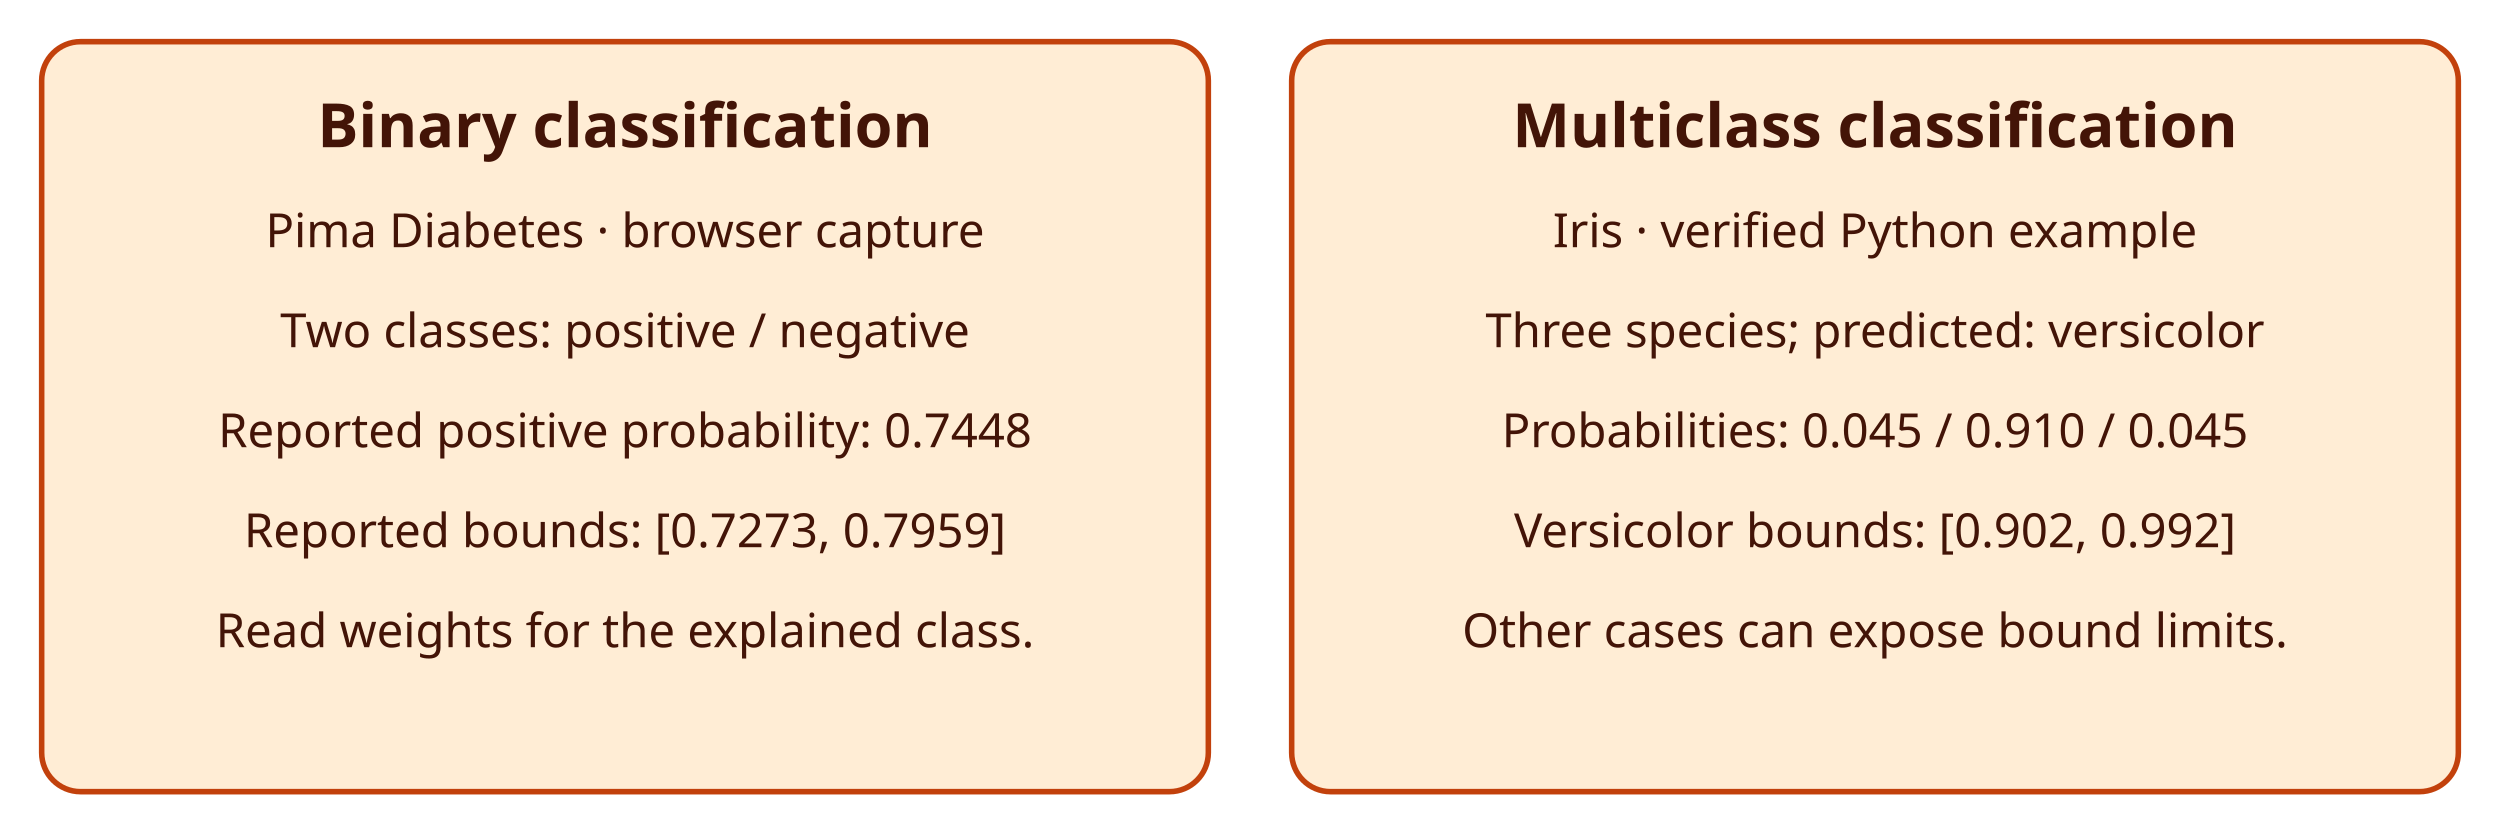
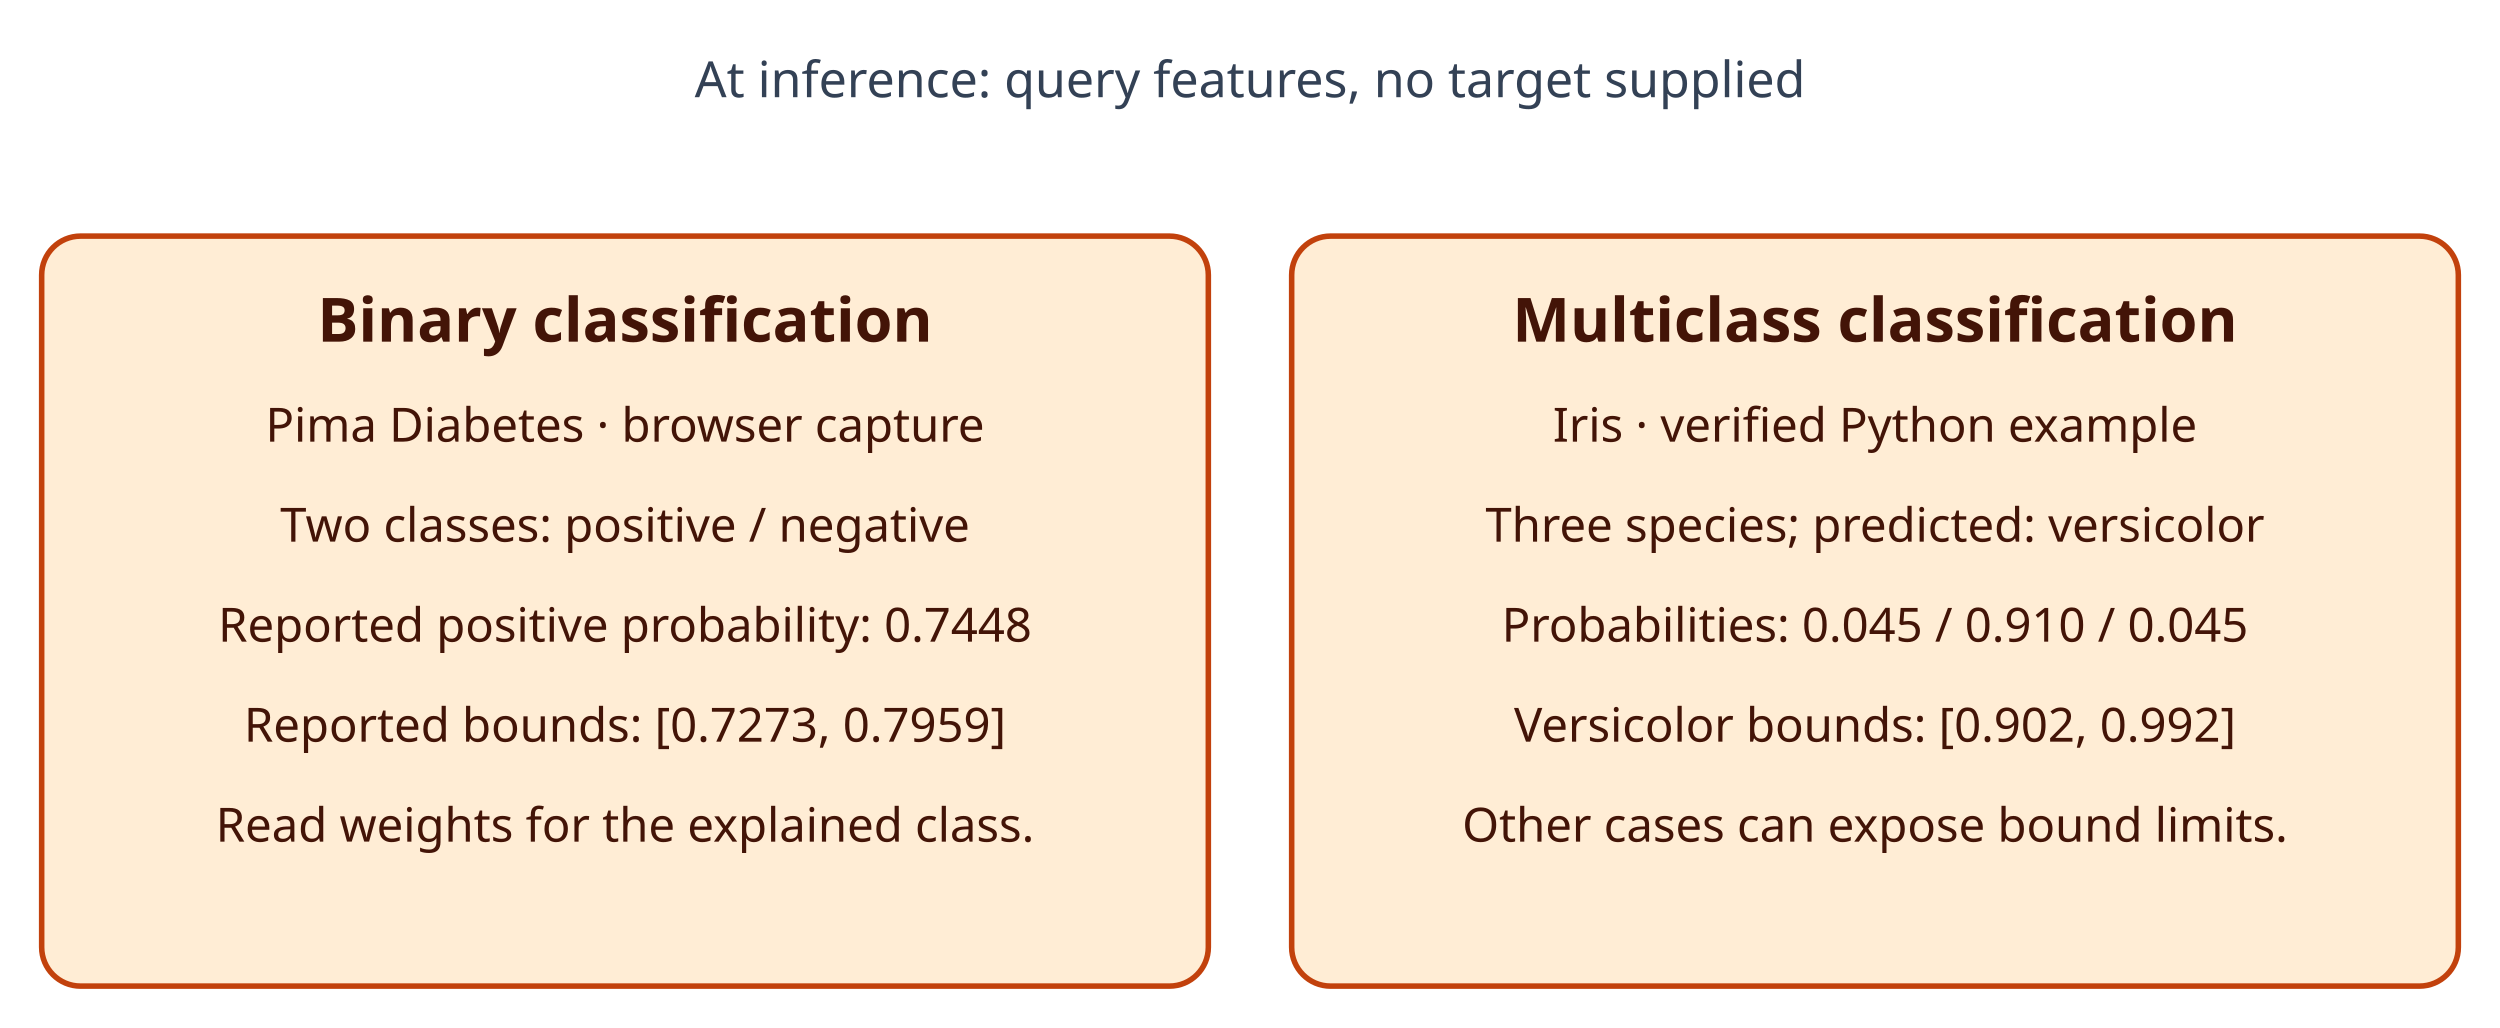
- <svg xmlns="http://www.w3.org/2000/svg" viewBox="0 0 900 300" role="img" aria-labelledby="title">
-   <rect x="15" y="15" width="420" height="270" rx="14" fill="#ffedd5" stroke="#c2410c" stroke-width="2" />
-   <text x="225.0" y="53" text-anchor="middle" font-family="sans-serif" font-size="22" font-weight="bold" fill="#431407">Binary classification</text>
-   <text x="225.0" y="89" text-anchor="middle" font-family="sans-serif" font-size="17" font-weight="normal" fill="#431407">Pima Diabetes · browser capture</text>
-   <text x="225.0" y="125" text-anchor="middle" font-family="sans-serif" font-size="17" font-weight="normal" fill="#431407">Two classes: positive / negative</text>
-   <text x="225.0" y="161" text-anchor="middle" font-family="sans-serif" font-size="17" font-weight="normal" fill="#431407">Reported positive probability: 0.7448</text>
-   <text x="225.0" y="197" text-anchor="middle" font-family="sans-serif" font-size="17" font-weight="normal" fill="#431407">Reported bounds: [0.7273, 0.7959]</text>
-   <text x="225.0" y="233" text-anchor="middle" font-family="sans-serif" font-size="17" font-weight="normal" fill="#431407">Read weights for the explained class.</text>
-   <rect x="465" y="15" width="420" height="270" rx="14" fill="#ffedd5" stroke="#c2410c" stroke-width="2" />
-   <text x="675.0" y="53" text-anchor="middle" font-family="sans-serif" font-size="22" font-weight="bold" fill="#431407">Multiclass classification</text>
-   <text x="675.0" y="89" text-anchor="middle" font-family="sans-serif" font-size="17" font-weight="normal" fill="#431407">Iris · verified Python example</text>
-   <text x="675.0" y="125" text-anchor="middle" font-family="sans-serif" font-size="17" font-weight="normal" fill="#431407">Three species; predicted: versicolor</text>
-   <text x="675.0" y="161" text-anchor="middle" font-family="sans-serif" font-size="17" font-weight="normal" fill="#431407">Probabilities: 0.045 / 0.910 / 0.045</text>
-   <text x="675.0" y="197" text-anchor="middle" font-family="sans-serif" font-size="17" font-weight="normal" fill="#431407">Versicolor bounds: [0.902, 0.992]</text>
-   <text x="675.0" y="233" text-anchor="middle" font-family="sans-serif" font-size="17" font-weight="normal" fill="#431407">Other cases can expose bound limits.</text>
+ <svg xmlns="http://www.w3.org/2000/svg" viewBox="0 0 900 370.0" role="img" aria-labelledby="title">
+   <g transform="translate(0 70)">
+     <rect x="15" y="15" width="420" height="270" rx="14" fill="#ffedd5" stroke="#c2410c" stroke-width="2" />
+     <text x="225.0" y="53" text-anchor="middle" font-family="sans-serif" font-size="22" font-weight="bold" fill="#431407">Binary classification</text>
+     <text x="225.0" y="89" text-anchor="middle" font-family="sans-serif" font-size="17" font-weight="normal" fill="#431407">Pima Diabetes · browser capture</text>
+     <text x="225.0" y="125" text-anchor="middle" font-family="sans-serif" font-size="17" font-weight="normal" fill="#431407">Two classes: positive / negative</text>
+     <text x="225.0" y="161" text-anchor="middle" font-family="sans-serif" font-size="17" font-weight="normal" fill="#431407">Reported positive probability: 0.7448</text>
+     <text x="225.0" y="197" text-anchor="middle" font-family="sans-serif" font-size="17" font-weight="normal" fill="#431407">Reported bounds: [0.7273, 0.7959]</text>
+     <text x="225.0" y="233" text-anchor="middle" font-family="sans-serif" font-size="17" font-weight="normal" fill="#431407">Read weights for the explained class.</text>
+     <rect x="465" y="15" width="420" height="270" rx="14" fill="#ffedd5" stroke="#c2410c" stroke-width="2" />
+     <text x="675.0" y="53" text-anchor="middle" font-family="sans-serif" font-size="22" font-weight="bold" fill="#431407">Multiclass classification</text>
+     <text x="675.0" y="89" text-anchor="middle" font-family="sans-serif" font-size="17" font-weight="normal" fill="#431407">Iris · verified Python example</text>
+     <text x="675.0" y="125" text-anchor="middle" font-family="sans-serif" font-size="17" font-weight="normal" fill="#431407">Three species; predicted: versicolor</text>
+     <text x="675.0" y="161" text-anchor="middle" font-family="sans-serif" font-size="17" font-weight="normal" fill="#431407">Probabilities: 0.045 / 0.910 / 0.045</text>
+     <text x="675.0" y="197" text-anchor="middle" font-family="sans-serif" font-size="17" font-weight="normal" fill="#431407">Versicolor bounds: [0.902, 0.992]</text>
+     <text x="675.0" y="233" text-anchor="middle" font-family="sans-serif" font-size="17" font-weight="normal" fill="#431407">Other cases can expose bound limits.</text>
+   </g>
+   <text x="450.0" y="35" text-anchor="middle" font-family="sans-serif" font-size="18" fill="#334155">At inference: query features, no target supplied</text>
</svg>
